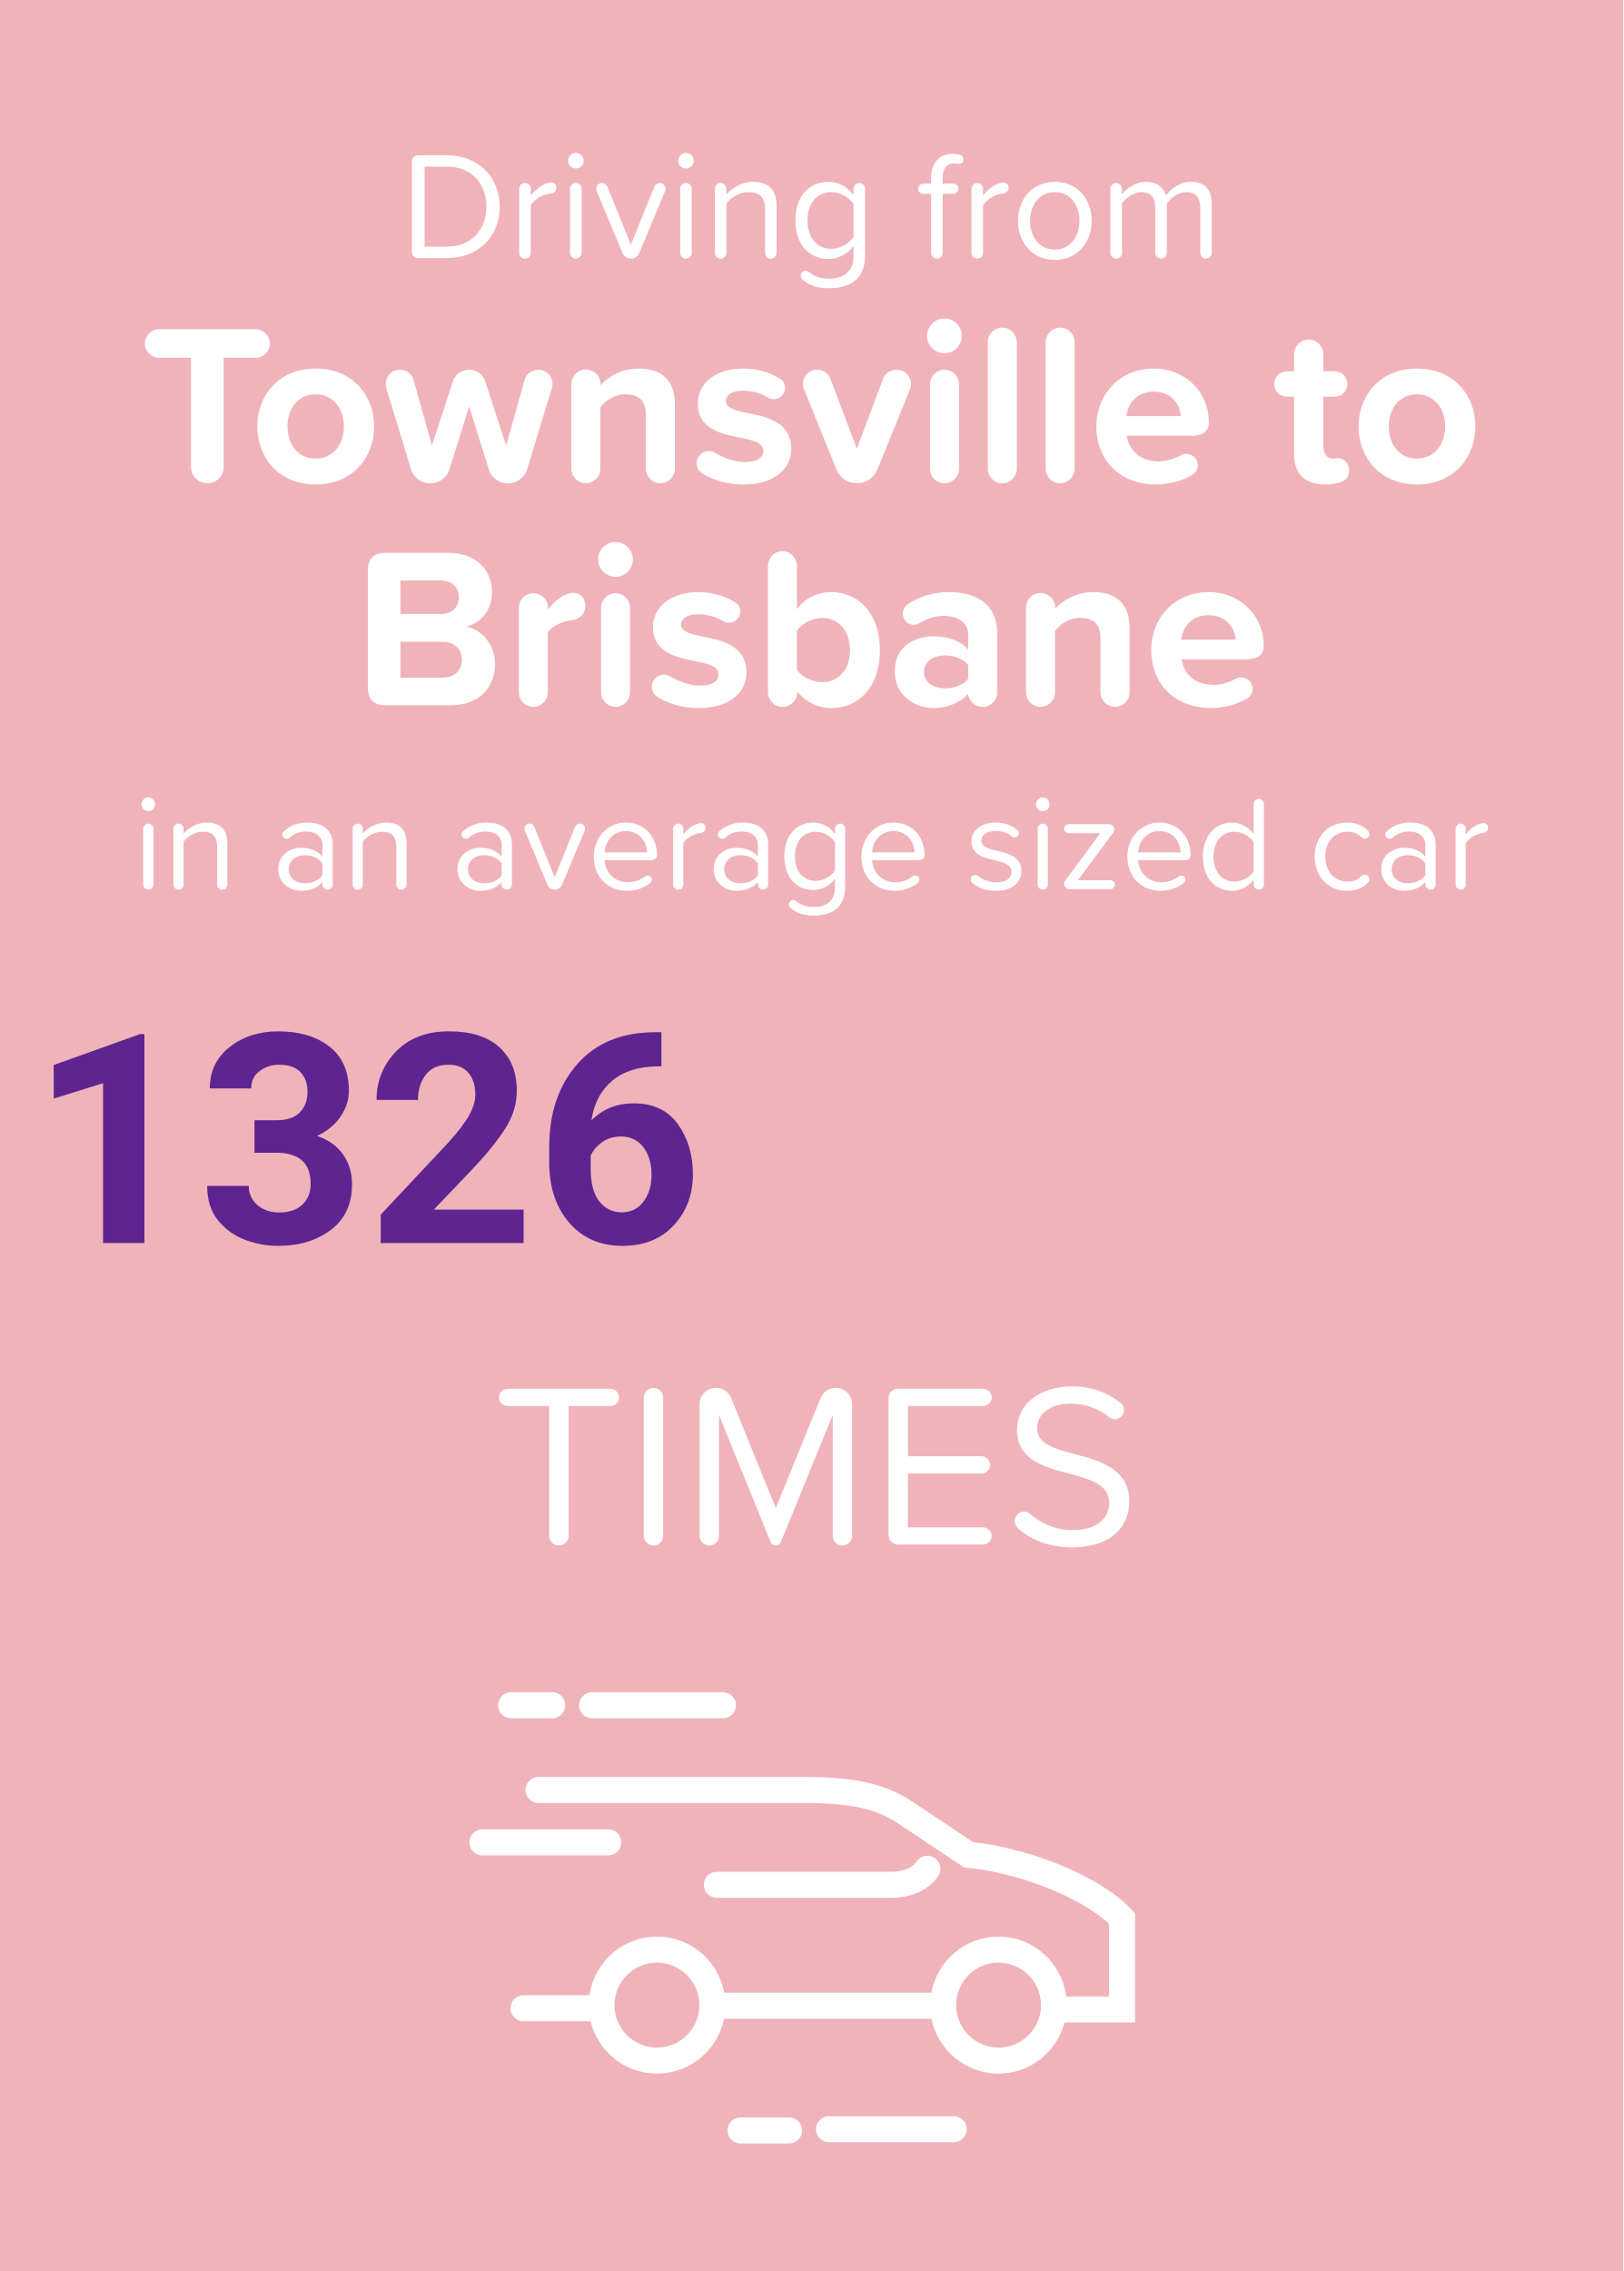
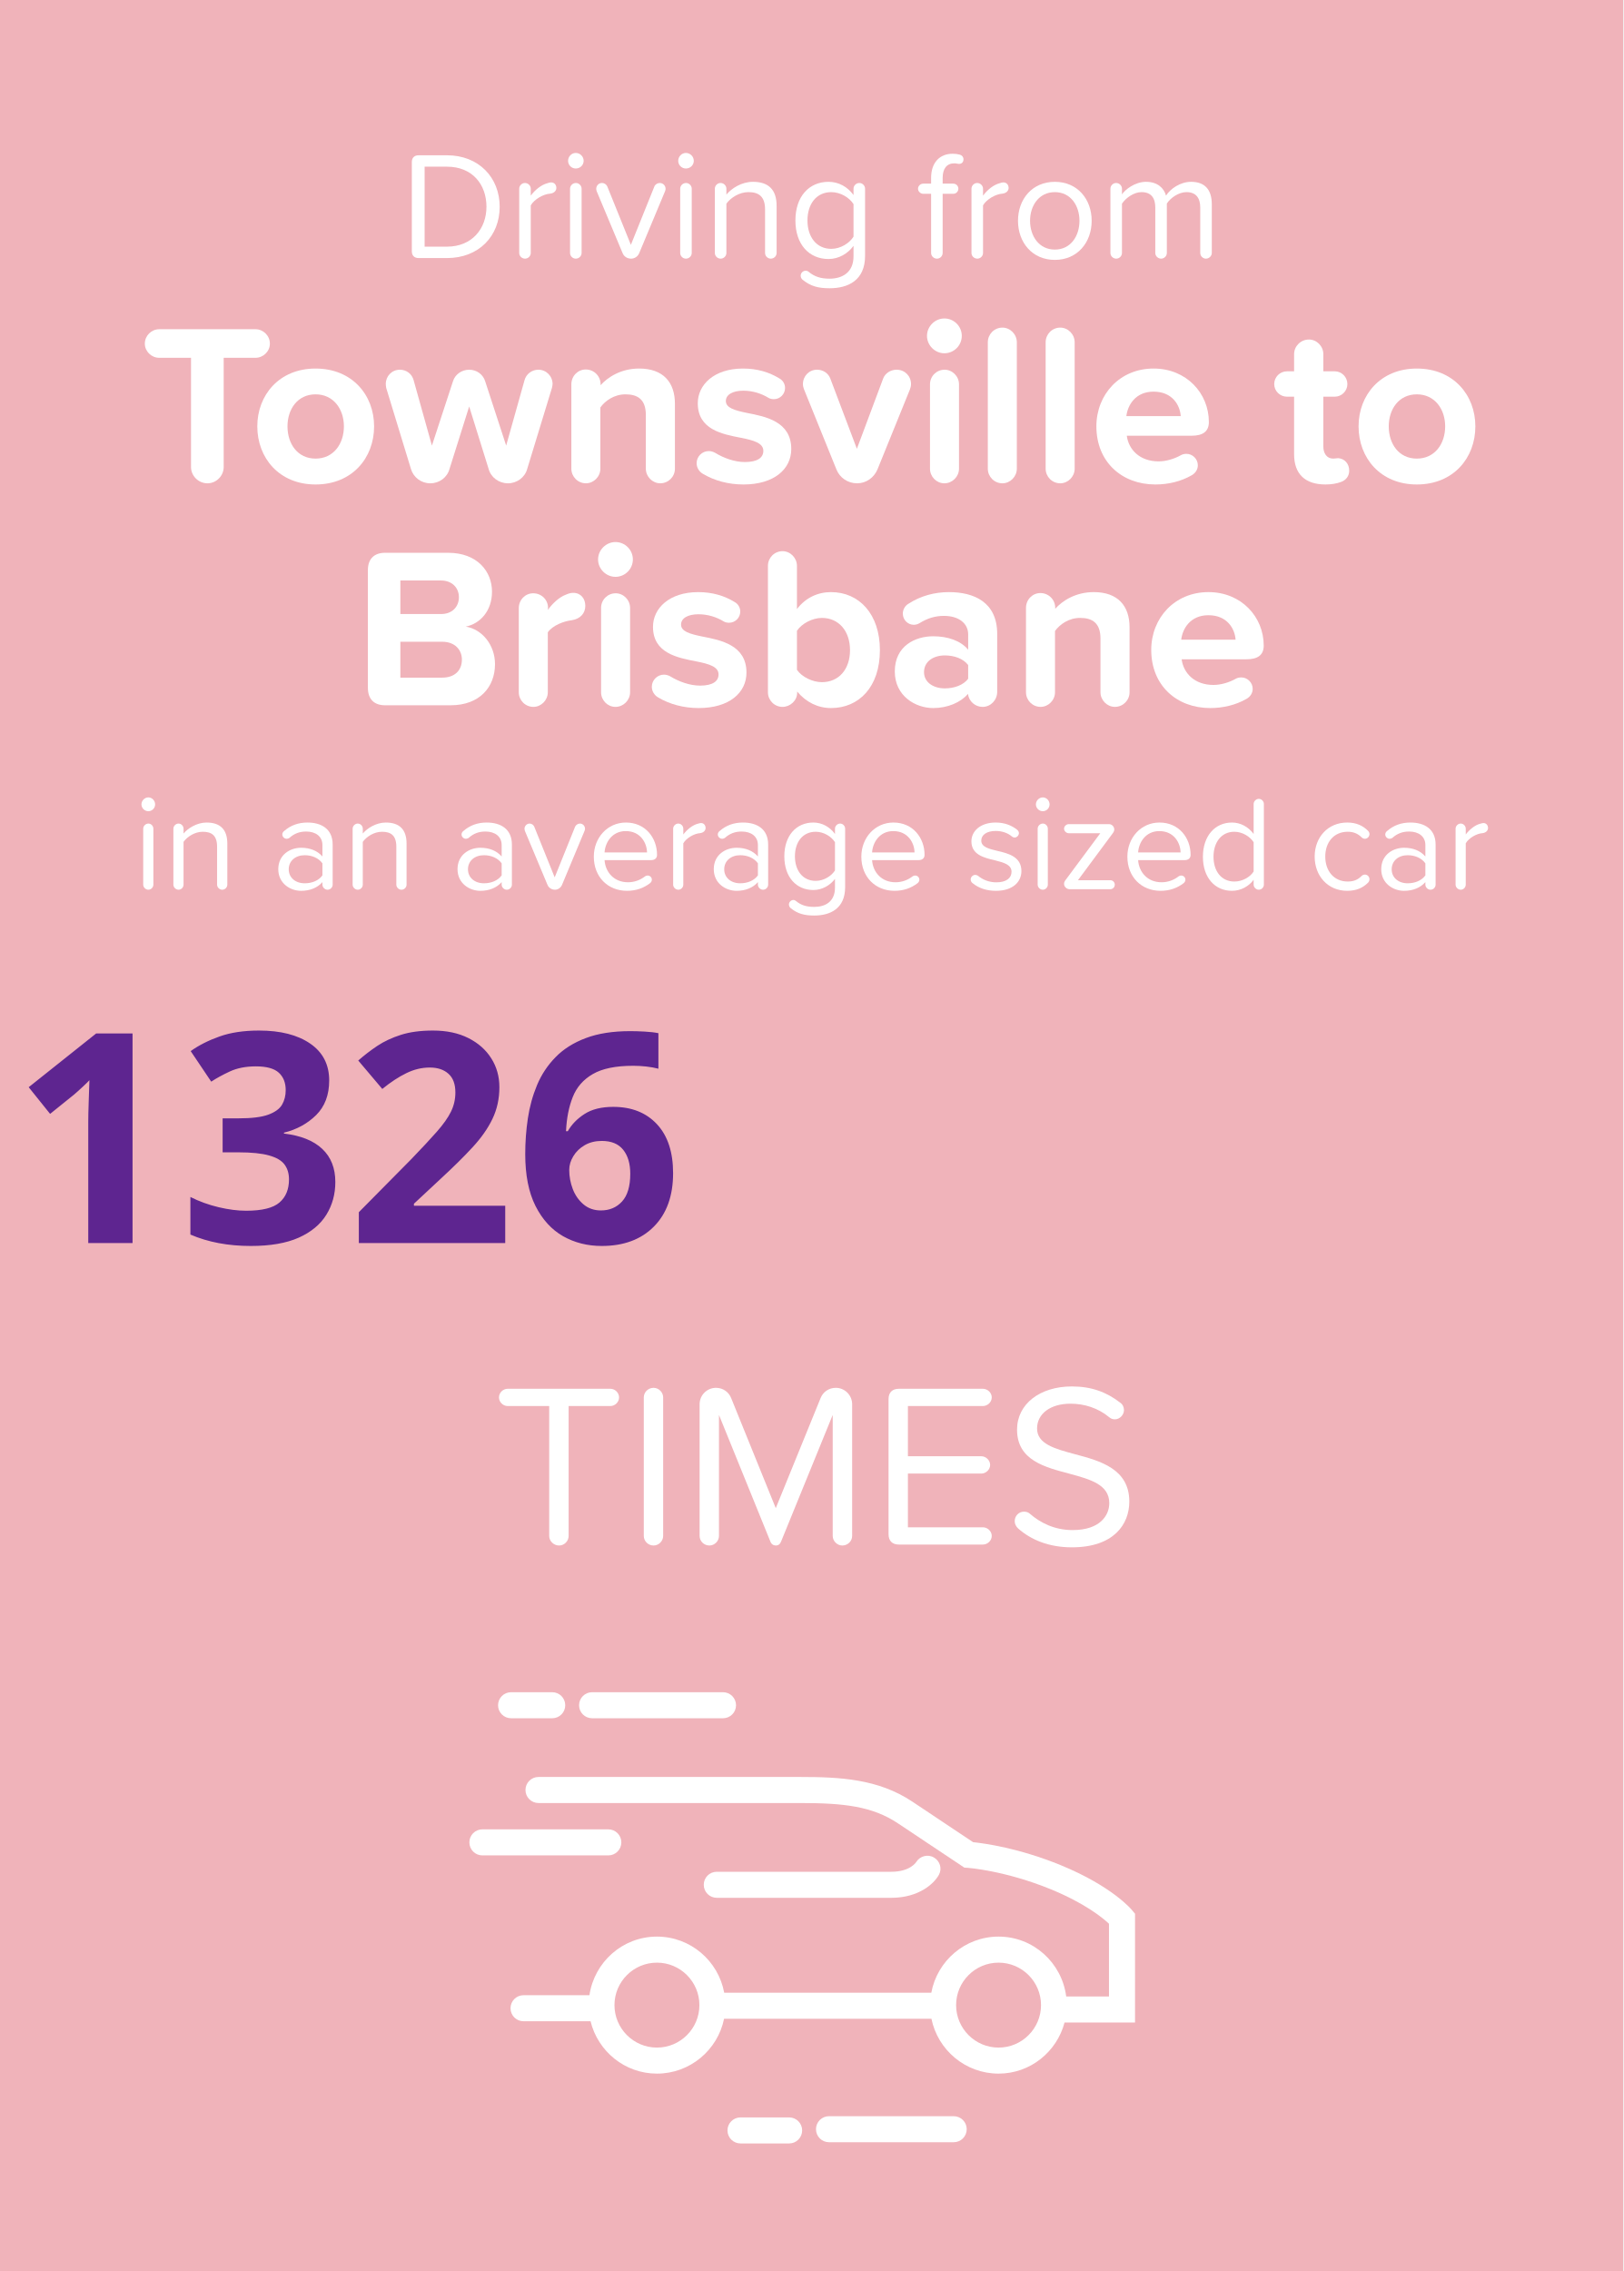
<svg xmlns="http://www.w3.org/2000/svg" xmlns:xlink="http://www.w3.org/1999/xlink" width="347pt" height="485.43pt" version="1.2" viewBox="0 0 347 485.43">
  <defs>
    <symbol id="glyph1-4" overflow="visible" />
    <symbol id="glyph4-4" overflow="visible" />
    <symbol id="glyph4-8" overflow="visible">
      <path d="m19.703-16.297c-2.312 0-4.453 1.516-5.344 2.953-0.453-1.641-1.844-2.953-4.281-2.953-2.375 0-4.516 1.703-5.141 2.688v-1.219c0-0.656-0.562-1.219-1.25-1.219-0.656 0-1.219 0.562-1.219 1.219v13.734c0 0.672 0.562 1.219 1.25 1.219 0.656 0 1.219-0.547 1.219-1.219v-10.531c0.859-1.281 2.578-2.469 4.188-2.469 2.078 0 2.938 1.281 2.938 3.297v9.703c0 0.672 0.578 1.219 1.25 1.219 0.656 0 1.219-0.547 1.219-1.219v-10.562c0.812-1.25 2.562-2.438 4.203-2.438 2.047 0 2.938 1.281 2.938 3.297v9.703c0 0.672 0.562 1.219 1.219 1.219s1.25-0.547 1.25-1.219v-10.406c0-3.188-1.547-4.797-4.438-4.797z" />
    </symbol>
    <symbol id="glyph4-9" overflow="visible">
      <path d="m3.688-19.141c0.922 0 1.688-0.719 1.688-1.641s-0.766-1.688-1.688-1.688c-0.891 0-1.641 0.766-1.641 1.688s0.75 1.641 1.641 1.641zm0 19.266c0.688 0 1.25-0.547 1.25-1.219v-13.734c0-0.656-0.562-1.219-1.219-1.219-0.688 0-1.25 0.562-1.25 1.219v13.734c0 0.672 0.562 1.219 1.219 1.219z" />
    </symbol>
    <symbol id="glyph4-11" overflow="visible">
      <path d="m9.422 0.391c4.844 0 7.875-3.75 7.875-8.359s-3.031-8.328-7.875-8.328-7.875 3.719-7.875 8.328 3.031 8.359 7.875 8.359zm0-2.203c-3.391 0-5.297-2.891-5.297-6.156 0-3.234 1.906-6.125 5.297-6.125s5.266 2.891 5.266 6.125c0 3.266-1.875 6.156-5.266 6.156z" />
    </symbol>
    <symbol id="glyph4-12" overflow="visible">
      <path d="m10.609-16.297c-2.438 0-4.578 1.406-5.672 2.734v-1.266c0-0.656-0.562-1.219-1.25-1.219-0.656 0-1.219 0.562-1.219 1.219v13.734c0 0.672 0.562 1.219 1.25 1.219 0.656 0 1.219-0.547 1.219-1.219v-10.531c0.922-1.281 2.766-2.469 4.719-2.469 2.141 0 3.547 0.891 3.547 3.688v9.312c0 0.672 0.562 1.219 1.219 1.219 0.703 0 1.25-0.547 1.25-1.219v-10.078c0-3.453-1.734-5.125-5.062-5.125z" />
    </symbol>
    <symbol id="glyph4-13" overflow="visible">
      <path d="m9.281-16.172c-0.25 0-0.453 0.062-0.781 0.172-1.281 0.328-2.609 1.375-3.562 2.656v-1.484c0-0.656-0.562-1.219-1.25-1.219-0.656 0-1.219 0.562-1.219 1.219v13.734c0 0.672 0.562 1.219 1.25 1.219 0.656 0 1.219-0.547 1.219-1.219v-10.172c0.734-1.281 2.672-2.406 4.125-2.5 0.859-0.094 1.344-0.625 1.344-1.219 0-0.625-0.391-1.188-1.125-1.188z" />
    </symbol>
    <symbol id="glyph4-18" overflow="visible">
      <path d="m9.328-22.094c-0.5-0.141-1-0.203-1.562-0.203-2.766 0-4.609 1.875-4.609 5.172v1.219h-1.672c-0.594 0-1.125 0.484-1.125 1.078s0.531 1.094 1.125 1.094h1.672v12.641c0 0.672 0.562 1.219 1.25 1.219 0.672 0 1.219-0.547 1.219-1.219v-12.641h2.281c0.594 0 1.078-0.5 1.078-1.094s-0.484-1.078-1.078-1.078h-2.281v-1.219c0-2.016 0.891-3.125 2.516-3.125 0.391 0 0.719 0.125 0.953 0.125 0.656 0 0.984-0.422 0.984-0.984 0-0.5-0.328-0.859-0.75-0.984z" />
    </symbol>
    <symbol id="glyph4-22" overflow="visible">
      <path d="m15.219-16.047c-0.688 0-1.25 0.562-1.25 1.219v1.359c-1.281-1.781-3.203-2.828-5.344-2.828-4.172 0-7.078 3.156-7.078 8.266 0 5.125 2.938 8.234 7.078 8.234 2.219 0 4.156-1.188 5.344-2.812v2.25c0 3.484-2.469 4.766-5.109 4.766-1.875 0-3.234-0.422-4.484-1.469-0.156-0.141-0.391-0.234-0.625-0.234-0.594 0-1.078 0.484-1.078 1.078 0 0.375 0.188 0.672 0.422 0.859 1.75 1.422 3.422 1.812 5.766 1.812 3.891 0 7.578-1.641 7.578-6.922v-14.359c0-0.656-0.562-1.219-1.219-1.219zm-6 14.078c-3.188 0-5.094-2.578-5.094-6.062 0-3.531 1.906-6.062 5.094-6.062 1.984 0 3.891 1.188 4.75 2.562v6.953c-0.859 1.391-2.766 2.609-4.75 2.609z" />
    </symbol>
    <symbol id="glyph4-23" overflow="visible">
      <path d="m4.016 0h6.062c6.812 0 11.266-4.703 11.266-10.969 0-6.219-4.453-11-11.266-11h-6.062c-0.922 0-1.453 0.531-1.453 1.453v19.062c0 0.922 0.531 1.453 1.453 1.453zm1.281-2.438v-17.094h4.781c5.438 0 8.438 3.812 8.438 8.562 0 4.703-3.094 8.531-8.438 8.531z" />
    </symbol>
    <symbol id="glyph4-24" overflow="visible">
      <path d="m14.234-16.047c-0.5 0-1 0.328-1.156 0.766l-5.016 12.453-5.031-12.453c-0.172-0.438-0.625-0.766-1.156-0.766-0.688 0-1.219 0.562-1.219 1.266 0 0.156 0.062 0.328 0.094 0.484l5.547 13.25c0.297 0.719 0.984 1.172 1.812 1.172 0.75 0 1.438-0.453 1.734-1.172l5.531-13.25c0.047-0.125 0.109-0.328 0.109-0.484 0-0.703-0.531-1.266-1.25-1.266z" />
    </symbol>
    <symbol id="glyph5-4" overflow="visible" />
    <symbol id="glyph7-1" overflow="visible">
      <path d="m14.234 0.203c1.141 0 2.047-0.953 2.047-2.047v-27.766h8.922c1 0 1.859-0.844 1.859-1.844s-0.859-1.844-1.859-1.844h-21.953c-1 0-1.859 0.844-1.859 1.844s0.859 1.844 1.859 1.844h8.875v27.766c0 1.094 0.953 2.047 2.109 2.047z" />
    </symbol>
    <symbol id="glyph7-3" overflow="visible">
      <path d="m6.094 0h17.969c1 0 1.891-0.844 1.891-1.844s-0.891-1.844-1.891-1.844h-16.031v-11.484h15.688c1 0 1.891-0.859 1.891-1.844 0-1-0.891-1.859-1.891-1.859h-15.688v-10.734h16.031c1 0 1.891-0.844 1.891-1.844s-0.891-1.844-1.891-1.844h-17.969c-1.406 0-2.203 0.797-2.203 2.203v28.891c0 1.406 0.797 2.203 2.203 2.203z" />
    </symbol>
    <symbol id="glyph7-4" overflow="visible">
      <path d="m3.188-3.438c2.75 2.438 6.594 4.031 11.484 4.031 8.984 0 12.281-4.938 12.281-9.781 0-6.984-6.188-8.688-11.625-10.125-4.25-1.156-8.094-2.156-8.094-5.5 0-3.141 2.844-5.297 7.141-5.297 2.953 0 5.891 0.906 8.297 2.906 0.297 0.25 0.688 0.438 1.188 0.438 1.047 0 1.953-0.938 1.953-1.984 0-0.656-0.297-1.25-0.844-1.609-2.906-2.234-6.094-3.438-10.297-3.438-6.828 0-11.719 3.75-11.719 9.234 0 6.547 5.938 8.031 11.281 9.438 4.391 1.203 8.438 2.297 8.438 6.281 0 2.547-1.906 5.75-7.844 5.75-3.844 0-6.891-1.547-9.141-3.5-0.297-0.297-0.797-0.438-1.25-0.438-1.094 0-1.984 0.891-1.984 2.031 0 0.609 0.297 1.156 0.734 1.562z" />
    </symbol>
    <symbol id="glyph7-5" overflow="visible">
      <path d="m5.984 0.203c1.109 0 2.047-0.953 2.047-2.047v-29.609c0-1.094-0.938-2.047-2.047-2.047-1.188 0-2.094 0.953-2.094 2.047v29.609c0 1.094 0.906 2.047 2.094 2.047z" />
    </symbol>
    <symbol id="glyph7-6" overflow="visible">
      <path d="m34.391 0.203c1.203 0 2.109-0.953 2.109-2.047v-28.156c0-1.906-1.547-3.5-3.5-3.5-1.5 0-2.75 0.906-3.25 2.203l-9.578 23.516-9.531-23.516c-0.5-1.297-1.75-2.203-3.25-2.203-1.953 0-3.5 1.594-3.5 3.5v28.156c0 1.094 0.906 2.047 2.094 2.047 1.109 0 2.047-0.953 2.047-2.047v-25.859l10.984 27.047c0.203 0.562 0.656 0.859 1.156 0.859 0.547 0 0.938-0.297 1.141-0.859l11.031-27.047v25.859c0 1.094 0.953 2.047 2.047 2.047z" />
    </symbol>
    <symbol id="glyph9-1" overflow="visible">
      <path d="m14.266 0.344c1.906 0 3.469-1.609 3.469-3.469v-23.359h6.797c1.656 0 3.078-1.359 3.078-3.031 0-1.703-1.422-3.078-3.078-3.078h-20.578c-1.656 0-3.078 1.375-3.078 3.078 0 1.672 1.422 3.031 3.078 3.031h6.797v23.359c0 1.859 1.562 3.469 3.516 3.469z" />
    </symbol>
    <symbol id="glyph9-2" overflow="visible">
      <path d="m14.016 0.594c7.828 0 12.516-5.672 12.516-12.422 0-6.688-4.688-12.359-12.516-12.359-7.766 0-12.453 5.672-12.453 12.359 0 6.75 4.688 12.422 12.453 12.422zm0-5.531c-3.859 0-6-3.172-6-6.891 0-3.656 2.141-6.844 6-6.844s6.062 3.188 6.062 6.844c0 3.719-2.203 6.891-6.062 6.891z" />
    </symbol>
    <symbol id="glyph9-3" overflow="visible">
      <path d="m27.109 0.344c1.906 0 3.625-1.266 4.109-3.078l5.281-17.297c0.047-0.25 0.141-0.594 0.141-0.828 0-1.719-1.359-3.078-3.031-3.078-1.453 0-2.625 0.969-2.969 2.25l-3.922 13.969-4.484-13.734c-0.438-1.469-1.812-2.484-3.422-2.484s-3.031 1.016-3.469 2.484l-4.5 13.734-3.906-13.969c-0.344-1.328-1.516-2.25-2.938-2.25-1.703 0-3.016 1.359-3.016 3.031 0 0.281 0.047 0.625 0.094 0.875l5.281 17.297c0.531 1.812 2.188 3.078 4.141 3.078s3.625-1.266 4.109-3.078l4.203-13.344 4.156 13.344c0.484 1.812 2.188 3.078 4.141 3.078z" />
    </symbol>
    <symbol id="glyph9-4" overflow="visible">
      <path d="m17.547-24.188c-3.859 0-6.703 1.859-8.219 3.562v-0.188c0-1.766-1.406-3.172-3.172-3.172-1.703 0-3.078 1.406-3.078 3.172v18.031c0 1.703 1.375 3.125 3.125 3.125 1.656 0 3.078-1.422 3.078-3.125v-13.094c1.031-1.422 2.938-2.797 5.375-2.797 2.641 0 4.344 1.125 4.344 4.406v11.484c0 1.703 1.422 3.125 3.078 3.125 1.766 0 3.141-1.422 3.141-3.125v-13.875c0-4.594-2.5-7.531-7.672-7.531z" />
    </symbol>
    <symbol id="glyph9-5" overflow="visible">
      <path d="m2.875-1.703c2.5 1.5 5.531 2.297 8.703 2.297 6.547 0 10.219-3.281 10.219-7.578 0-5.859-5.422-6.938-9.484-7.719-2.641-0.547-4.5-1.078-4.5-2.547 0-1.359 1.469-2.203 3.719-2.203 2 0 3.859 0.594 5.375 1.516 0.297 0.203 0.781 0.297 1.172 0.297 1.312 0 2.391-1.078 2.391-2.391 0-0.875-0.484-1.656-1.219-2.047-2.156-1.328-4.734-2.109-7.766-2.109-6.203 0-9.672 3.469-9.672 7.422 0 5.625 5.219 6.609 9.281 7.391 2.688 0.531 4.734 1.125 4.734 2.781 0 1.469-1.266 2.391-3.953 2.391-2.156 0-4.5-0.828-6.406-2-0.391-0.203-0.828-0.344-1.312-0.344-1.422 0-2.594 1.172-2.594 2.594 0 0.922 0.531 1.797 1.312 2.25z" />
    </symbol>
    <symbol id="glyph9-6" overflow="visible">
      <path d="m21.016-23.938c-1.281 0-2.453 0.734-2.891 1.906l-5.609 15-5.672-15c-0.438-1.172-1.562-1.906-2.844-1.906-1.703 0-3.016 1.359-3.016 3.078 0 0.391 0.094 0.781 0.234 1.125l6.938 17.141c0.688 1.719 2.391 2.938 4.406 2.938 1.953 0 3.609-1.219 4.344-2.938l6.938-17.094c0.141-0.344 0.25-0.781 0.25-1.172 0-1.719-1.328-3.078-3.078-3.078z" />
    </symbol>
    <symbol id="glyph9-7" overflow="visible">
      <path d="m6.156-27.453c2.047 0 3.719-1.672 3.719-3.719s-1.672-3.719-3.719-3.719c-2 0-3.719 1.672-3.719 3.719s1.719 3.719 3.719 3.719zm0 27.797c1.703 0 3.125-1.422 3.125-3.125v-18.031c0-1.719-1.422-3.125-3.078-3.125-1.75 0-3.125 1.406-3.125 3.125v18.031c0 1.703 1.375 3.125 3.078 3.125z" />
    </symbol>
    <symbol id="glyph9-8" overflow="visible">
      <path d="m6.203 0.344c1.656 0 3.078-1.422 3.078-3.125v-27.016c0-1.719-1.422-3.141-3.078-3.141-1.75 0-3.125 1.422-3.125 3.141v27.016c0 1.703 1.375 3.125 3.125 3.125z" />
    </symbol>
    <symbol id="glyph9-9" overflow="visible">
      <path d="m1.562-11.828c0 7.578 5.422 12.422 12.609 12.422 2.734 0 5.469-0.641 7.766-1.969 0.781-0.438 1.312-1.219 1.312-2.141 0-1.328-1.109-2.438-2.438-2.438-0.438 0-0.828 0.094-1.172 0.281-1.469 0.828-3.219 1.328-4.781 1.328-4.016 0-6.406-2.5-6.797-5.484h13.875c2.344 0 3.672-0.875 3.672-2.922 0-6.156-4.797-11.438-11.828-11.438-7.188 0-12.219 5.516-12.219 12.359zm12.219-7.422c4.094 0 5.672 2.984 5.812 5.234h-11.625c0.281-2.359 1.953-5.234 5.812-5.234z" />
    </symbol>
    <symbol id="glyph9-10" overflow="visible" />
    <symbol id="glyph9-11" overflow="visible">
      <path d="m13.688-5.031c-0.297 0-0.594 0.094-1.031 0.094-1.375 0-2.109-1.125-2.109-2.594v-10.641h2.453c1.469 0 2.688-1.219 2.688-2.688 0-1.516-1.219-2.734-2.688-2.734h-2.453v-3.672c0-1.703-1.406-3.125-3.078-3.125-1.75 0-3.172 1.422-3.172 3.125v3.672h-1.516c-1.516 0-2.734 1.219-2.734 2.734 0 1.469 1.219 2.688 2.734 2.688h1.516v12.312c0 4.203 2.344 6.453 6.703 6.453 1.312 0 2.391-0.203 3.219-0.5 1.078-0.344 1.859-1.219 1.859-2.438 0-1.469-0.938-2.594-2.391-2.688z" />
    </symbol>
    <symbol id="glyph9-12" overflow="visible">
      <path d="m6.891 0h14.016c6.203 0 9.484-3.906 9.484-8.797 0-4.109-2.781-7.469-6.25-8.016 3.078-0.625 5.609-3.359 5.609-7.469 0-4.344-3.172-8.312-9.375-8.312h-13.484c-2.344 0-3.672 1.328-3.672 3.672v25.203c0 2.406 1.328 3.719 3.672 3.719zm3.266-19.5v-7.172h8.703c2.344 0 3.812 1.562 3.812 3.562 0 2.094-1.469 3.609-3.812 3.609zm0 13.594v-7.672h8.953c2.734 0 4.203 1.75 4.203 3.812 0 2.344-1.562 3.859-4.203 3.859z" />
    </symbol>
    <symbol id="glyph9-13" overflow="visible">
      <path d="m14.703-24.031c-0.531 0-0.969 0.141-1.562 0.391-1.422 0.531-2.828 1.844-3.859 3.266l0.047-0.438c0-1.766-1.406-3.125-3.172-3.125-1.703 0-3.078 1.406-3.078 3.172v17.984c0 1.703 1.375 3.125 3.125 3.125 1.656 0 3.078-1.422 3.078-3.125v-12.812c1.031-1.5 3.469-2.391 5.078-2.578 1.953-0.297 2.938-1.562 2.938-3.078s-0.922-2.781-2.594-2.781z" />
    </symbol>
    <symbol id="glyph9-14" overflow="visible">
      <path d="m16.562-24.188c-2.781 0-5.422 1.172-7.281 3.625v-9.234c0-1.719-1.422-3.141-3.078-3.141-1.75 0-3.125 1.422-3.125 3.141v27.016c0 1.703 1.375 3.125 3.125 3.125 1.609 0 3.125-1.328 3.125-3.031v-0.25c1.906 2.297 4.453 3.531 7.234 3.531 5.969 0 10.453-4.5 10.453-12.375 0-7.719-4.438-12.406-10.453-12.406zm-1.953 19.25c-2 0-4.297-1.125-5.328-2.641v-8.344c1.031-1.562 3.328-2.75 5.328-2.75 3.609 0 6.016 2.797 6.016 6.891 0 4.109-2.406 6.844-6.016 6.844z" />
    </symbol>
    <symbol id="glyph9-15" overflow="visible">
      <path d="m13.141-24.188c-3.031 0-6.062 0.781-8.75 2.547-0.625 0.391-1.109 1.172-1.109 2.047 0 1.328 1.062 2.391 2.344 2.391 0.438 0 0.875-0.141 1.219-0.344 1.703-1.062 3.375-1.562 5.219-1.562 3.125 0 5.188 1.562 5.188 3.969v3.266c-1.562-1.906-4.344-2.875-7.484-2.875-3.75 0-8.203 2-8.203 7.516 0 5.281 4.453 7.828 8.203 7.828 3.078 0 5.875-1.188 7.438-3.031 0.188 1.609 1.562 2.781 3.125 2.781 1.75 0 3.125-1.469 3.125-3.219v-12.375c0-6.781-4.938-8.938-10.312-8.938zm-0.875 20.578c-2.438 0-4.453-1.281-4.453-3.469 0-2.297 2.016-3.578 4.453-3.578 2 0 3.953 0.688 4.984 2.062v2.922c-1.031 1.375-2.984 2.062-4.984 2.062z" />
    </symbol>
    <symbol id="glyph10-1" overflow="visible">
      <path d="m3.219-16.672c0.797 0 1.453-0.656 1.453-1.453 0-0.812-0.656-1.5-1.453-1.5-0.781 0-1.469 0.688-1.469 1.5 0 0.797 0.688 1.453 1.469 1.453zm0 16.781c0.594 0 1.078-0.516 1.078-1.078v-11.969c0-0.578-0.484-1.094-1.062-1.094-0.594 0-1.109 0.516-1.109 1.094v11.969c0 0.562 0.516 1.078 1.094 1.078z" />
    </symbol>
    <symbol id="glyph10-2" overflow="visible">
      <path d="m9.234-14.25c-2.125 0-4.016 1.25-4.938 2.344v-1.031c0-0.578-0.484-1.094-1.078-1.094-0.578 0-1.094 0.516-1.094 1.094v11.969c0 0.562 0.516 1.078 1.109 1.078 0.578 0 1.062-0.516 1.062-1.078v-9.156c0.812-1.125 2.422-2.156 4.109-2.156 1.859 0 3.062 0.75 3.062 3.188v8.125c0 0.562 0.516 1.078 1.094 1.078 0.609 0 1.094-0.516 1.094-1.078v-8.781c0-3.016-1.516-4.5-4.422-4.5z" />
    </symbol>
    <symbol id="glyph10-3" overflow="visible" />
    <symbol id="glyph10-4" overflow="visible">
      <path d="m7.609-14.25c-1.984 0-3.625 0.594-5.031 1.828-0.203 0.141-0.375 0.438-0.375 0.719 0 0.484 0.438 0.922 0.922 0.922 0.234 0 0.438-0.094 0.578-0.172 1.094-0.984 2.234-1.375 3.609-1.375 2.016 0 3.469 1.031 3.469 2.891v2.438c-1.078-1.234-2.656-1.859-4.562-1.859-2.344 0-4.875 1.484-4.875 4.578 0 3.016 2.531 4.625 4.875 4.625 1.906 0 3.5-0.656 4.562-1.859v0.547c0 0.562 0.516 1.078 1.094 1.078 0.609 0 1.094-0.516 1.094-1.078v-8.578c0-3.359-2.438-4.703-5.359-4.703zm-0.609 12.984c-2.016 0-3.422-1.234-3.422-2.984 0-1.781 1.406-3.016 3.422-3.016 1.516 0 2.953 0.578 3.781 1.734v2.578c-0.828 1.141-2.266 1.688-3.781 1.688z" />
    </symbol>
    <symbol id="glyph10-5" overflow="visible">
      <path d="m12.391-14.031c-0.422 0-0.891 0.312-1.031 0.688l-4.359 10.812-4.359-10.812c-0.141-0.375-0.547-0.688-1-0.688-0.609 0-1.094 0.516-1.094 1.125 0 0.141 0.062 0.281 0.078 0.422l4.828 11.531c0.25 0.641 0.891 1.062 1.609 1.062 0.656 0 1.25-0.422 1.516-1.062l4.812-11.531c0.031-0.109 0.094-0.281 0.094-0.422 0-0.609-0.453-1.125-1.094-1.125z" />
    </symbol>
    <symbol id="glyph10-6" overflow="visible">
      <path d="m1.312-6.969c0 4.328 2.984 7.312 7.094 7.312 1.922 0 3.562-0.578 4.938-1.641 0.219-0.172 0.375-0.453 0.375-0.734 0-0.5-0.406-0.891-0.891-0.891-0.172 0-0.375 0.047-0.516 0.141-1.094 0.859-2.359 1.297-3.703 1.297-2.984 0-4.828-2.156-5-4.734h9.953c0.812 0 1.266-0.438 1.266-1.125 0-3.609-2.469-6.906-6.656-6.906-3.953 0-6.859 3.266-6.859 7.281zm6.828-5.453c3.156 0 4.516 2.531 4.547 4.562h-9.078c0.125-2.094 1.578-4.562 4.531-4.562z" />
    </symbol>
    <symbol id="glyph10-7" overflow="visible">
      <path d="m8.094-14.141c-0.234 0-0.406 0.062-0.688 0.141-1.125 0.281-2.297 1.234-3.109 2.297v-1.234c0-0.578-0.484-1.094-1.078-1.094-0.578 0-1.094 0.516-1.094 1.094v11.969c0 0.562 0.516 1.078 1.109 1.078 0.578 0 1.062-0.516 1.062-1.078v-8.844c0.641-1.125 2.328-2.094 3.594-2.172 0.75-0.094 1.172-0.578 1.172-1.094 0-0.547-0.344-1.062-0.969-1.062z" />
    </symbol>
    <symbol id="glyph10-8" overflow="visible">
      <path d="m13.25-14.031c-0.594 0-1.109 0.516-1.109 1.094v1.125c-1.094-1.5-2.766-2.438-4.625-2.438-3.641 0-6.203 2.781-6.203 7.219 0 4.484 2.594 7.203 6.203 7.203 1.922 0 3.609-1.031 4.625-2.375v1.859c0 3.047-2.125 4.125-4.422 4.125-1.641 0-2.812-0.344-3.906-1.25-0.141-0.125-0.344-0.234-0.547-0.234-0.516 0-0.969 0.453-0.969 0.969 0 0.312 0.172 0.609 0.375 0.781 1.516 1.234 3.016 1.578 5.047 1.578 3.391 0 6.594-1.469 6.594-6.062v-12.5c0-0.578-0.484-1.094-1.062-1.094zm-5.219 12.25c-2.781 0-4.453-2.203-4.453-5.25 0-3.062 1.672-5.25 4.453-5.25 1.719 0 3.359 1.031 4.109 2.234v6.031c-0.75 1.203-2.391 2.234-4.109 2.234z" />
    </symbol>
    <symbol id="glyph10-9" overflow="visible">
      <path d="m1.547-1.297c1.375 1.125 3.078 1.641 5 1.641 3.578 0 5.438-1.891 5.438-4.219 0-3.062-2.781-3.781-5.188-4.328-1.812-0.438-3.391-0.828-3.391-2.188 0-1.234 1.188-2.062 3.078-2.062 1.438 0 2.641 0.469 3.5 1.203 0.141 0.125 0.375 0.203 0.547 0.203 0.484 0 0.922-0.453 0.922-0.938 0-0.297-0.172-0.547-0.375-0.719-1.125-0.891-2.609-1.547-4.594-1.547-3.297 0-5.188 1.859-5.188 4.016 0 2.859 2.688 3.516 5.047 4.062 1.859 0.469 3.531 0.922 3.531 2.438 0 1.359-1.125 2.266-3.25 2.266-1.547 0-2.922-0.562-3.922-1.406-0.172-0.109-0.375-0.188-0.578-0.188-0.516 0-0.984 0.453-0.984 0.969 0 0.312 0.156 0.625 0.406 0.797z" />
    </symbol>
    <symbol id="glyph10-10" overflow="visible">
      <path d="m2.5 0h8.719c0.516 0 0.938-0.438 0.938-0.969 0-0.516-0.422-0.953-0.938-0.953h-6.938l7.531-10.156c0.125-0.172 0.234-0.422 0.234-0.688 0-0.625-0.516-1.141-1.109-1.141h-8.641c-0.484 0-0.984 0.453-0.984 0.969s0.5 0.969 0.984 0.969h6.766l-7.516 10.125c-0.141 0.188-0.234 0.438-0.234 0.703 0 0.594 0.547 1.141 1.188 1.141z" />
    </symbol>
    <symbol id="glyph10-11" overflow="visible">
      <path d="m13.25-19.312c-0.562 0-1.094 0.516-1.094 1.094v6.406c-1.109-1.5-2.781-2.438-4.641-2.438-3.641 0-6.203 2.891-6.203 7.312 0 4.5 2.594 7.281 6.203 7.281 1.953 0 3.641-1 4.641-2.359v1.047c0 0.562 0.531 1.078 1.094 1.078 0.609 0 1.094-0.516 1.094-1.078v-17.25c0-0.578-0.484-1.094-1.094-1.094zm-5.219 17.672c-2.781 0-4.453-2.234-4.453-5.297 0-3.078 1.672-5.344 4.453-5.344 1.719 0 3.359 1.031 4.125 2.234v6.266c-0.766 1.203-2.406 2.141-4.125 2.141z" />
    </symbol>
    <symbol id="glyph10-12" overflow="visible">
      <path d="m1.312-6.969c0 4.125 2.812 7.312 6.953 7.312 2 0 3.359-0.656 4.438-1.719 0.172-0.141 0.328-0.469 0.328-0.75 0-0.547-0.438-1-0.984-1-0.25 0-0.516 0.109-0.688 0.281-0.859 0.891-1.812 1.203-2.984 1.203-2.953 0-4.797-2.266-4.797-5.328 0-3.078 1.844-5.312 4.797-5.312 1.172 0 2.125 0.344 3.016 1.234 0.141 0.141 0.406 0.266 0.656 0.266 0.547 0 0.984-0.469 0.984-1.016 0-0.281-0.156-0.531-0.328-0.703-1.078-1.062-2.438-1.75-4.438-1.75-4.141 0-6.953 3.172-6.953 7.281z" />
    </symbol>
    <filter id="alpha" x="0" y="0" width="1" height="1">
      <feColorMatrix in="SourceGraphic" values="0 0 0 0 1 0 0 0 0 1 0 0 0 0 1 0 0 0 1 0" />
    </filter>
    <mask id="mask2">
      <g filter="url(#alpha)">
        <rect width="1920" height="1080" fill-opacity=".34" />
      </g>
    </mask>
    <clipPath id="clip3">
      <rect width="349" height="488" />
    </clipPath>
    <g id="surface69433" clip-path="url(#clip3)">
      <path d="m1 486.71h347v-485.43h-347z" fill="#f03d51" />
    </g>
  </defs>
  <g>
    <use transform="translate(-2597.3 -769.01)" x="364.232" y="447.486" width="100%" height="100%" fill="#5c238f" xlink:href="#glyph1-4" />
    <use transform="translate(-2597.3 -769.01)" x="789.607" y="435.017" width="100%" height="100%" fill="#ffffff" xlink:href="#glyph5-4" />
    <use transform="translate(-1 -1.2812)" width="100%" height="100%" mask="url(#mask2)" comp-op="screen" xlink:href="#surface69433" />
    <g fill="#fff">
      <path d="m242.65 409.07-0.637-0.766c-0.172-0.215-4.301-5.125-15.219-9.609-8.977-3.68-16.402-4.688-18.762-4.926l-13-8.672c-7.297-4.863-15.484-5.266-23.938-5.266h-55.973c-1.539 0-2.785 1.246-2.785 2.785s1.246 2.785 2.785 2.785h55.973c9.309 0 15.391 0.691 20.848 4.328l14.215 9.477 0.742 0.047c0.078 8e-3 7.981 0.578 17.781 4.598 7.231 2.969 11.012 6.051 12.398 7.348v15.547h-9.145c-0.922-7.195-7.016-12.793-14.457-12.793-7.168 0-13.125 5.184-14.379 11.992h-44.277c-1.254-6.809-7.211-11.992-14.379-11.992-7.352 0-13.394 5.461-14.43 12.527h-14.09c-1.539 0-2.781 1.246-2.781 2.785s1.242 2.781 2.781 2.781h14.328c1.562 6.406 7.312 11.195 14.191 11.195 7.074 0 12.992-5.047 14.352-11.727h44.332c1.359 6.68 7.277 11.727 14.352 11.727 6.781 0 12.449-4.66 14.105-10.93h15.066zm-102.21 28.605c-5.004 0-9.078-4.074-9.078-9.082 0-5 4.074-9.074 9.078-9.074 5.008 0 9.078 4.074 9.078 9.074 0 5.008-4.07 9.082-9.078 9.082m73.035 0c-5.008 0-9.078-4.074-9.078-9.082 0-5 4.07-9.074 9.078-9.074 5.004 0 9.074 4.074 9.074 9.074 0 5.008-4.07 9.082-9.074 9.082" />
      <path d="m153.23 405.66h37.316c5.945 0 9.195-3.098 10.184-4.938 0.711-1.32 0.219-2.93-1.082-3.68-1.312-0.773-2.992-0.305-3.781 0.973-0.055 0.086-1.344 2.078-5.32 2.078h-37.316c-1.539 0-2.781 1.242-2.781 2.781s1.242 2.785 2.781 2.785" />
      <path d="m132.83 393.81c0-1.539-1.246-2.785-2.785-2.785h-26.922c-1.539 0-2.781 1.246-2.781 2.785s1.242 2.785 2.781 2.785h26.922c1.539 0 2.785-1.246 2.785-2.785" />
      <path d="m203.88 452.34h-26.652c-1.539 0-2.785 1.242-2.785 2.781 0 1.539 1.246 2.785 2.785 2.785h26.652c1.539 0 2.785-1.246 2.785-2.785 0-1.539-1.246-2.781-2.785-2.781" />
      <path d="m168.7 452.6h-10.394c-1.539 0-2.785 1.242-2.785 2.781 0 1.539 1.246 2.785 2.785 2.785h10.394c1.539 0 2.785-1.246 2.785-2.785 0-1.539-1.246-2.781-2.785-2.781" />
      <path d="m126.58 367.28h27.984c1.539 0 2.785-1.242 2.785-2.781 0-1.539-1.246-2.785-2.785-2.785h-27.984c-1.539 0-2.785 1.246-2.785 2.785s1.246 2.781 2.785 2.781" />
      <path d="m109.26 367.28h8.797c1.539 0 2.781-1.242 2.781-2.781 0-1.539-1.242-2.785-2.781-2.785h-8.797c-1.539 0-2.785 1.246-2.785 2.785s1.246 2.781 2.785 2.781" />
      <use transform="translate(-1130 -558.28)" x="1235.282" y="888.431" width="100%" height="100%" xlink:href="#glyph7-1" />
      <use transform="translate(-1130 -558.28)" x="1263.74" y="888.431" width="100%" height="100%" xlink:href="#glyph7-5" />
      <use transform="translate(-1130 -558.28)" x="1275.672" y="888.431" width="100%" height="100%" xlink:href="#glyph7-6" />
      <use transform="translate(-1130 -558.28)" x="1316.063" y="888.431" width="100%" height="100%" xlink:href="#glyph7-3" />
      <use transform="translate(-1130 -558.28)" x="1344.471" y="888.431" width="100%" height="100%" xlink:href="#glyph7-4" />
      <use transform="translate(-1130 -558.28)" x="1317.398" y="613.441" width="100%" height="100%" xlink:href="#glyph4-4" />
      <use transform="translate(-1130 -558.28)" x="1389.846" y="661.244" width="100%" height="100%" xlink:href="#glyph9-10" />
      <use transform="translate(-1130 -558.28)" x="1446.919" y="661.244" width="100%" height="100%" xlink:href="#glyph9-10" />
      <use transform="translate(-1130 -558.28)" x="1180.747" y="748.35" width="100%" height="100%" xlink:href="#glyph10-3" />
      <use transform="translate(-1130 -558.28)" x="1219.065" y="748.35" width="100%" height="100%" xlink:href="#glyph10-3" />
      <use transform="translate(-1130 -558.28)" x="1328.972" y="748.35" width="100%" height="100%" xlink:href="#glyph10-3" />
      <use transform="translate(-1130 -558.28)" x="1402.339" y="748.35" width="100%" height="100%" xlink:href="#glyph10-3" />
      <use transform="translate(-1130 -558.28)" x="1215.479" y="613.441" width="100%" height="100%" xlink:href="#glyph4-23" />
      <use transform="translate(-1130 -558.28)" x="1238.53" y="613.441" width="100%" height="100%" xlink:href="#glyph4-13" />
      <use transform="translate(-1130 -558.28)" x="1249.397" y="613.441" width="100%" height="100%" xlink:href="#glyph4-9" />
      <use transform="translate(-1130 -558.28)" x="1256.806" y="613.441" width="100%" height="100%" xlink:href="#glyph4-24" />
      <use transform="translate(-1130 -558.28)" x="1272.943" y="613.441" width="100%" height="100%" xlink:href="#glyph4-9" />
      <use transform="translate(-1130 -558.28)" x="1280.352" y="613.441" width="100%" height="100%" xlink:href="#glyph4-12" />
      <use transform="translate(-1130 -558.28)" x="1298.496" y="613.441" width="100%" height="100%" xlink:href="#glyph4-22" />
      <use transform="translate(-1130 -558.28)" x="1325.895" y="613.441" width="100%" height="100%" xlink:href="#glyph4-18" />
      <use transform="translate(-1130 -558.28)" x="1335.214" y="613.441" width="100%" height="100%" xlink:href="#glyph4-13" />
      <use transform="translate(-1130 -558.28)" x="1346.081" y="613.441" width="100%" height="100%" xlink:href="#glyph4-11" />
      <use transform="translate(-1130 -558.28)" x="1364.917" y="613.441" width="100%" height="100%" xlink:href="#glyph4-8" />
      <use transform="translate(-1130 -558.28)" x="1160.085" y="661.244" width="100%" height="100%" xlink:href="#glyph9-1" />
      <use transform="translate(-1130 -558.28)" x="1183.443" y="661.244" width="100%" height="100%" xlink:href="#glyph9-2" />
      <use transform="translate(-1130 -558.28)" x="1211.491" y="661.244" width="100%" height="100%" xlink:href="#glyph9-3" />
      <use transform="translate(-1130 -558.28)" x="1249.067" y="661.244" width="100%" height="100%" xlink:href="#glyph9-4" />
      <use transform="translate(-1130 -558.28)" x="1277.36" y="661.244" width="100%" height="100%" xlink:href="#glyph9-5" />
      <use transform="translate(-1130 -558.28)" x="1300.668" y="661.244" width="100%" height="100%" xlink:href="#glyph9-6" />
      <use transform="translate(-1130 -558.28)" x="1325.736" y="661.244" width="100%" height="100%" xlink:href="#glyph9-7" />
      <use transform="translate(-1130 -558.28)" x="1338.098" y="661.244" width="100%" height="100%" xlink:href="#glyph9-8" />
      <use transform="translate(-1130 -558.28)" x="1350.461" y="661.244" width="100%" height="100%" xlink:href="#glyph9-8" />
      <use transform="translate(-1130 -558.28)" x="1362.824" y="661.244" width="100%" height="100%" xlink:href="#glyph9-9" />
      <use transform="translate(-1130 -558.28)" x="1402.355" y="661.244" width="100%" height="100%" xlink:href="#glyph9-11" />
      <use transform="translate(-1130 -558.28)" x="1418.871" y="661.244" width="100%" height="100%" xlink:href="#glyph9-2" />
      <use transform="translate(-1130 -558.28)" x="1205.431" y="709.033" width="100%" height="100%" xlink:href="#glyph9-12" />
      <use transform="translate(-1130 -558.28)" x="1237.829" y="709.033" width="100%" height="100%" xlink:href="#glyph9-13" />
      <use transform="translate(-1130 -558.28)" x="1255.42" y="709.033" width="100%" height="100%" xlink:href="#glyph9-7" />
      <use transform="translate(-1130 -558.28)" x="1267.783" y="709.033" width="100%" height="100%" xlink:href="#glyph9-5" />
      <use transform="translate(-1130 -558.28)" x="1291.091" y="709.033" width="100%" height="100%" xlink:href="#glyph9-14" />
      <use transform="translate(-1130 -558.28)" x="1319.725" y="709.033" width="100%" height="100%" xlink:href="#glyph9-15" />
      <use transform="translate(-1130 -558.28)" x="1346.259" y="709.033" width="100%" height="100%" xlink:href="#glyph9-4" />
      <use transform="translate(-1130 -558.28)" x="1374.551" y="709.033" width="100%" height="100%" xlink:href="#glyph9-9" />
      <use transform="translate(-1130 -558.28)" x="1158.49" y="748.35" width="100%" height="100%" xlink:href="#glyph10-1" />
      <use transform="translate(-1130 -558.28)" x="1164.943" y="748.35" width="100%" height="100%" xlink:href="#glyph10-2" />
      <use transform="translate(-1130 -558.28)" x="1188.147" y="748.35" width="100%" height="100%" xlink:href="#glyph10-4" />
      <use transform="translate(-1130 -558.28)" x="1203.262" y="748.35" width="100%" height="100%" xlink:href="#glyph10-2" />
      <use transform="translate(-1130 -558.28)" x="1226.465" y="748.35" width="100%" height="100%" xlink:href="#glyph10-4" />
      <use transform="translate(-1130 -558.28)" x="1241.58" y="748.35" width="100%" height="100%" xlink:href="#glyph10-5" />
      <use transform="translate(-1130 -558.28)" x="1255.634" y="748.35" width="100%" height="100%" xlink:href="#glyph10-6" />
      <use transform="translate(-1130 -558.28)" x="1271.781" y="748.35" width="100%" height="100%" xlink:href="#glyph10-7" />
      <use transform="translate(-1130 -558.28)" x="1281.246" y="748.35" width="100%" height="100%" xlink:href="#glyph10-4" />
      <use transform="translate(-1130 -558.28)" x="1296.361" y="748.35" width="100%" height="100%" xlink:href="#glyph10-8" />
      <use transform="translate(-1130 -558.28)" x="1312.824" y="748.35" width="100%" height="100%" xlink:href="#glyph10-6" />
      <use transform="translate(-1130 -558.28)" x="1336.372" y="748.35" width="100%" height="100%" xlink:href="#glyph10-9" />
      <use transform="translate(-1130 -558.28)" x="1349.708" y="748.35" width="100%" height="100%" xlink:href="#glyph10-1" />
      <use transform="translate(-1130 -558.28)" x="1356.162" y="748.35" width="100%" height="100%" xlink:href="#glyph10-10" />
      <use transform="translate(-1130 -558.28)" x="1369.699" y="748.35" width="100%" height="100%" xlink:href="#glyph10-6" />
      <use transform="translate(-1130 -558.28)" x="1385.847" y="748.35" width="100%" height="100%" xlink:href="#glyph10-11" />
      <use transform="translate(-1130 -558.28)" x="1409.738" y="748.35" width="100%" height="100%" xlink:href="#glyph10-12" />
      <use transform="translate(-1130 -558.28)" x="1423.936" y="748.35" width="100%" height="100%" xlink:href="#glyph10-4" />
      <use transform="translate(-1130 -558.28)" x="1439.051" y="748.35" width="100%" height="100%" xlink:href="#glyph10-7" />
    </g>
-     <text id="superset_metric" x="172.06" y="265.702" fill="#5e2590" font-family="'-apple-system', BlinkMacSystemFont, 'Segoe UI', Roboto, Oxygen, Ubuntu, Cantarell, 'Open Sans', 'Helvetica Neue', sans-serif" font-size="62.733px" font-weight="bold" stroke-width="5.228" text-anchor="middle" style="line-height:1.25" xml:space="preserve">
+     <text id="superset_metric" x="172.06" y="265.702" fill="#5e2590" font-family="proxima_softregular" font-size="62.733px" font-weight="bold" stroke-width="5.228" text-anchor="middle" style="line-height:1.25" xml:space="preserve">
      <tspan x="172.06" y="265.702" fill="#5e2590" stroke-width="5.228">
        <tspan x="172.06" y="265.702" fill="#5e2590" stroke-width="5.228">1326</tspan>
      </tspan>
    </text>
  </g>
</svg>
